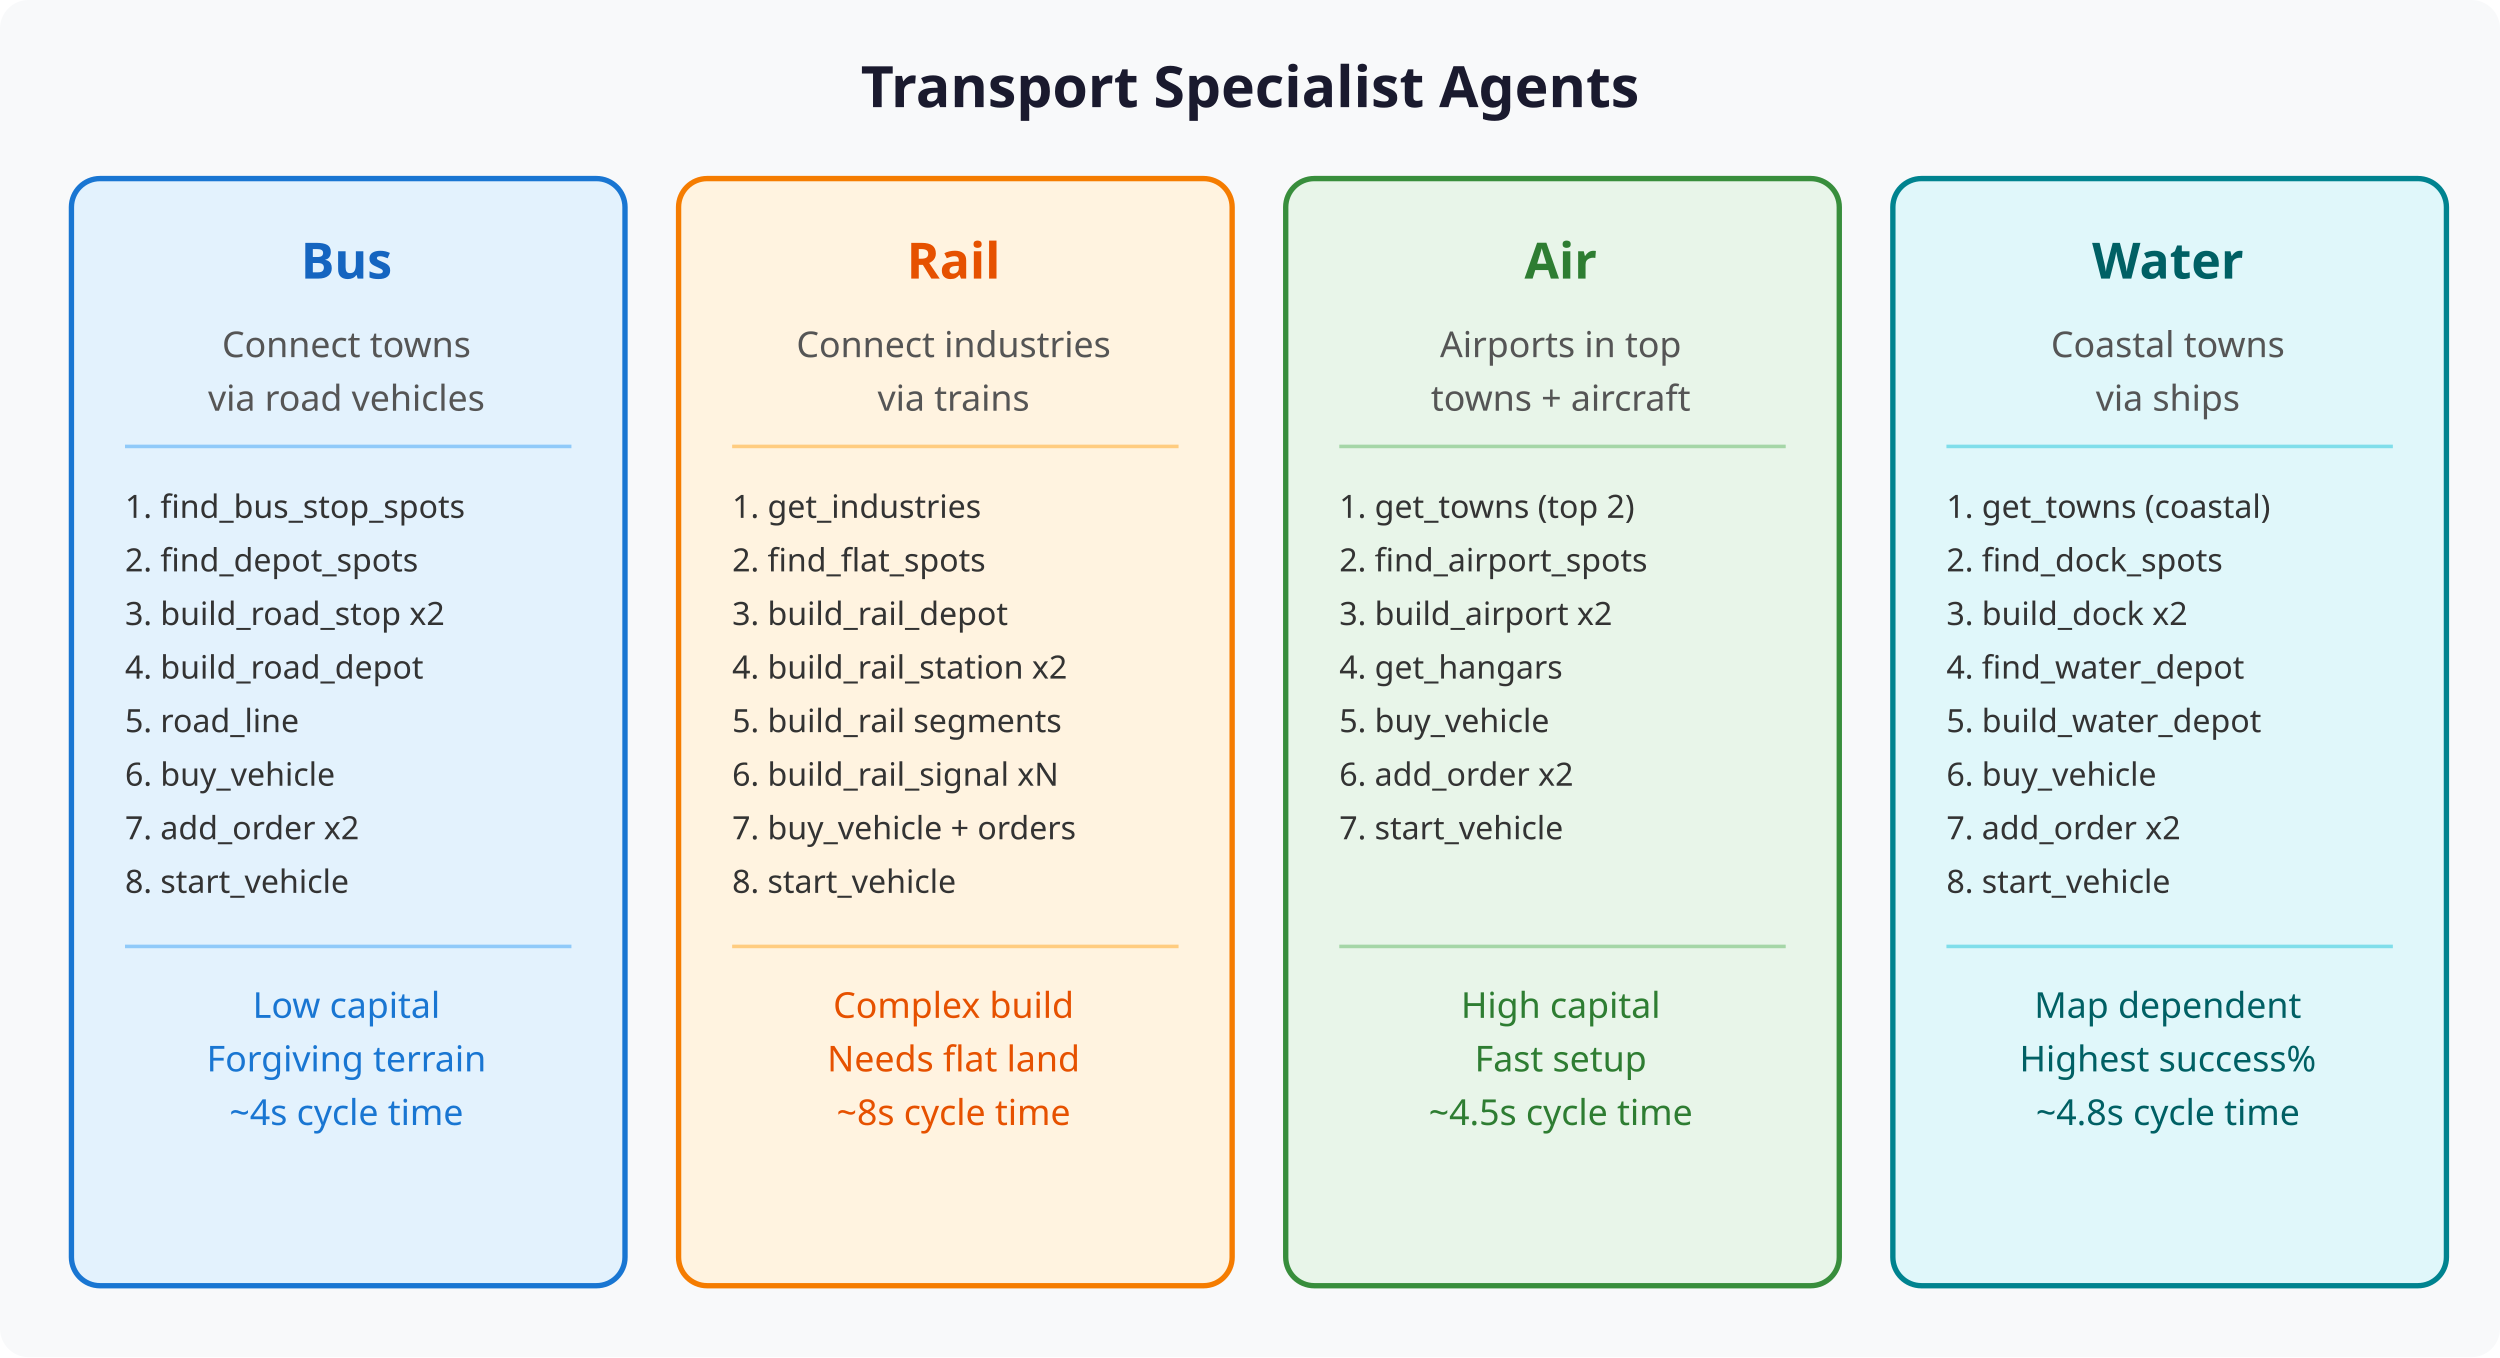
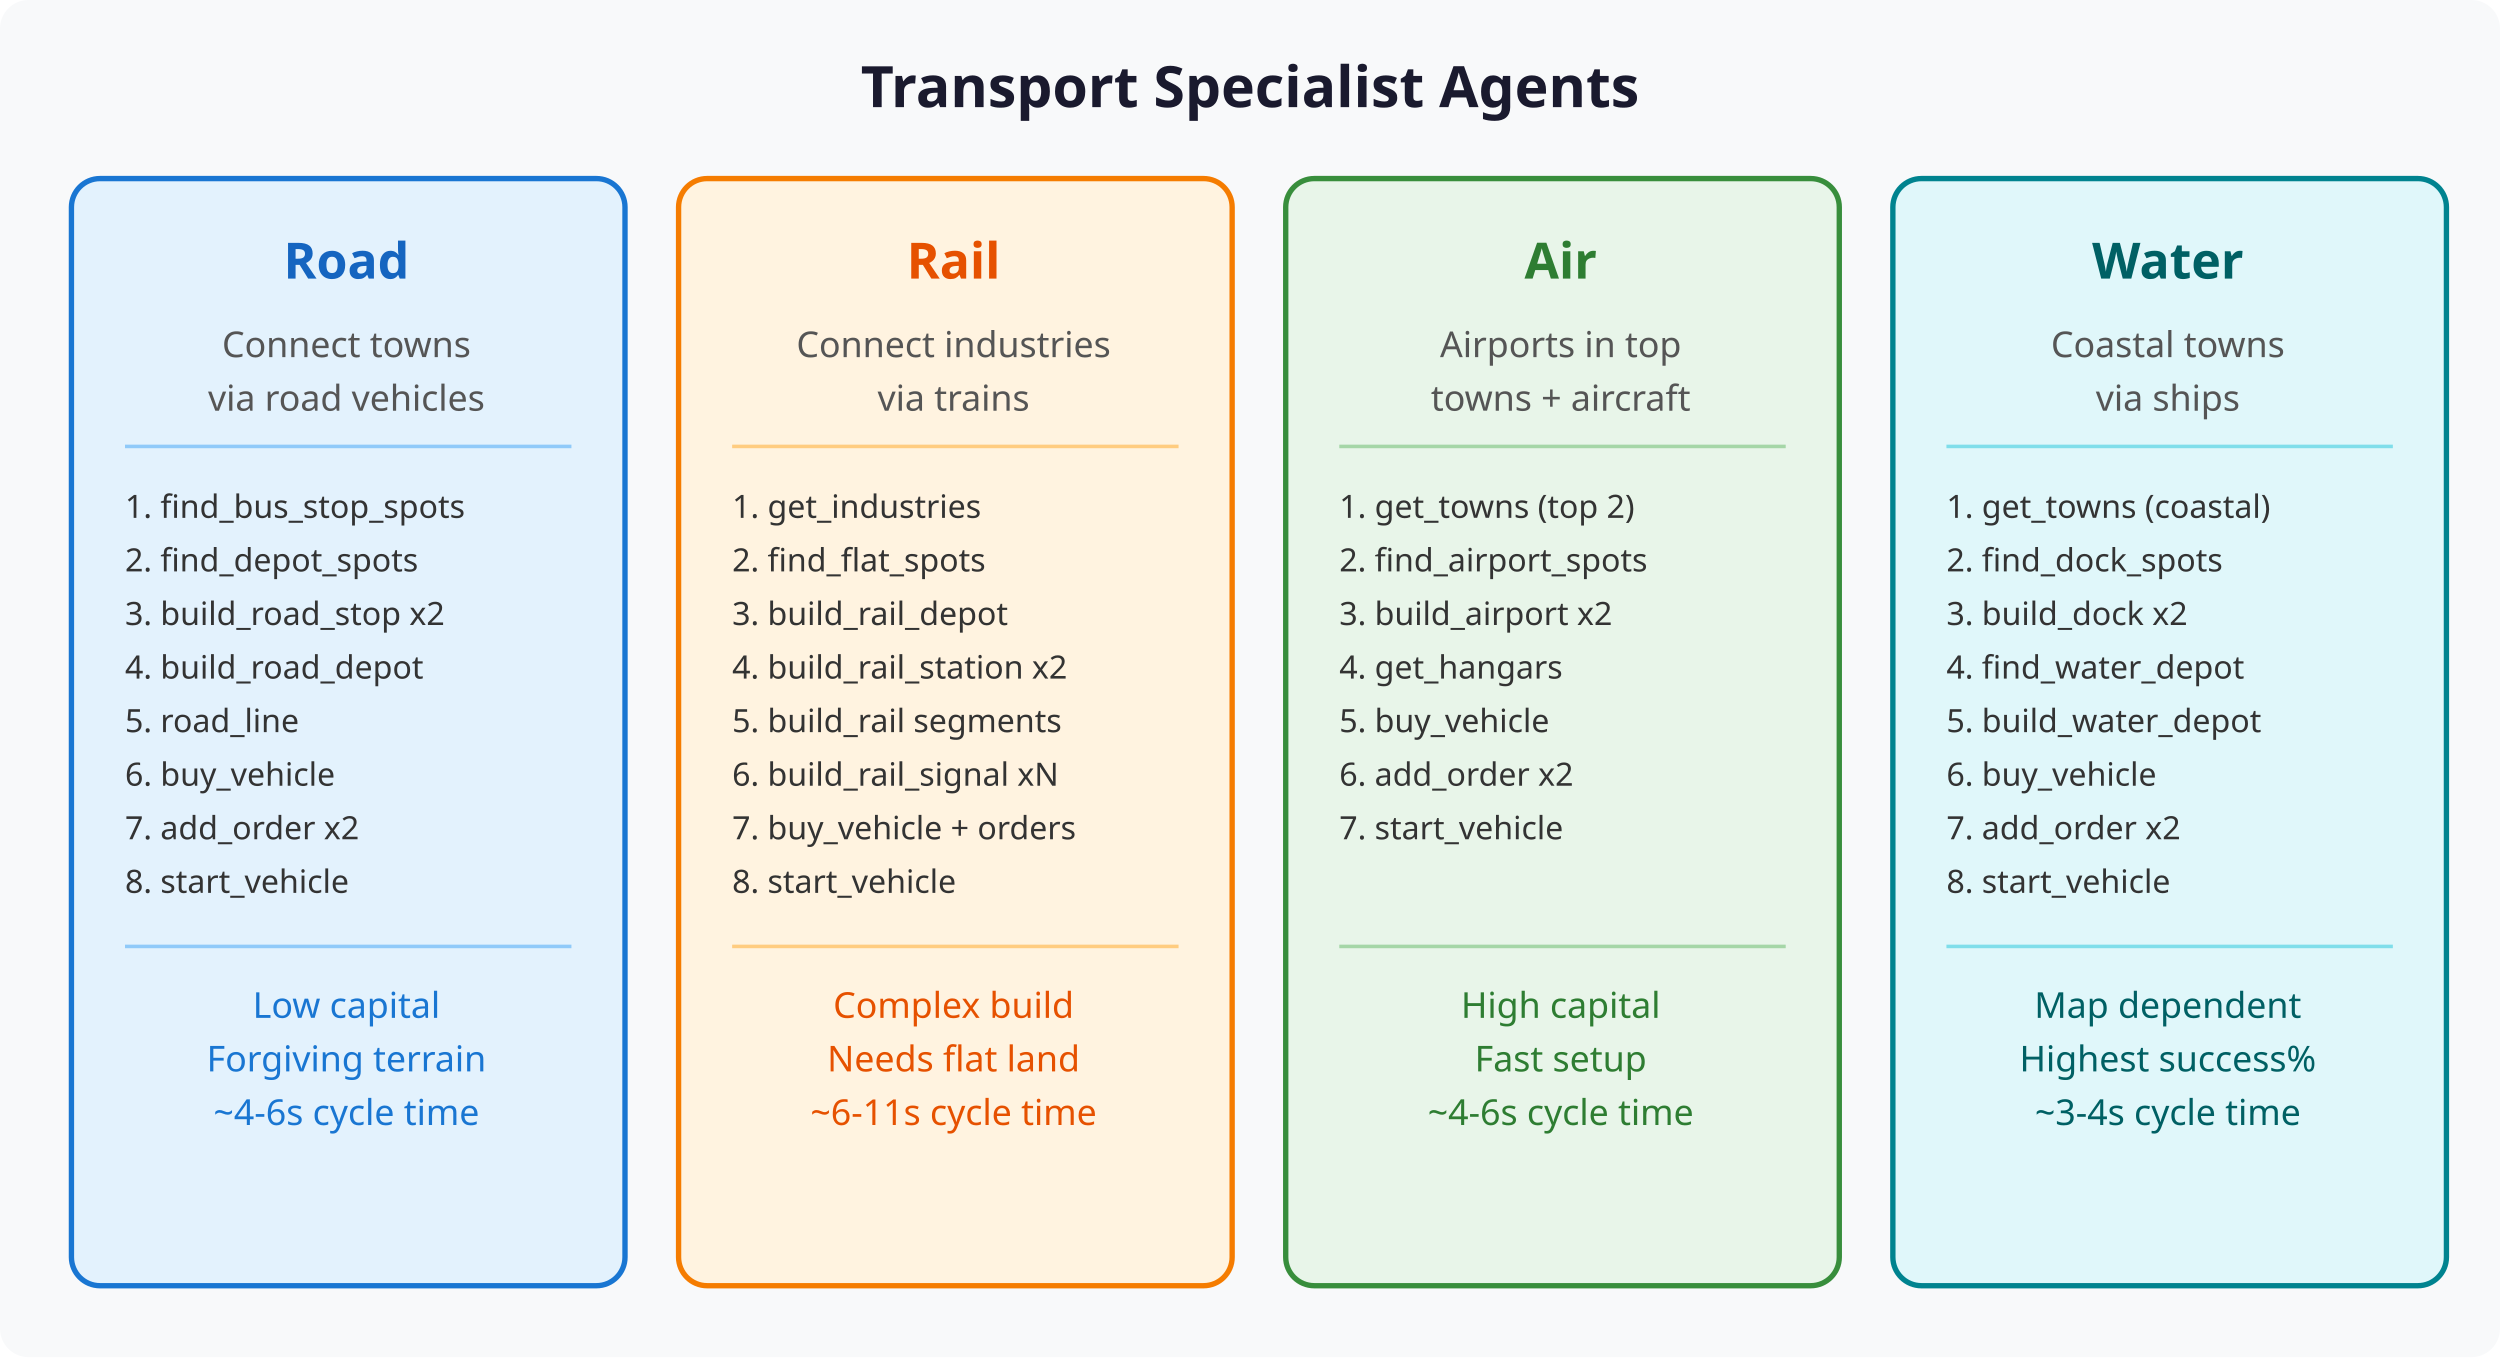
<svg xmlns="http://www.w3.org/2000/svg" viewBox="0 0 700 380" font-family="system-ui, sans-serif">
  <rect width="700" height="380" rx="8" fill="#f8f9fa" />
  <text x="350" y="30" text-anchor="middle" font-size="16" font-weight="bold" fill="#1a1a2e">Transport Specialist Agents</text>
  <rect x="20" y="50" width="155" height="310" rx="8" fill="#e3f2fd" stroke="#1976D2" stroke-width="1.5" />
-   <text x="97" y="78" text-anchor="middle" font-size="14" font-weight="bold" fill="#1565C0">Bus</text>
+   <text x="97" y="78" text-anchor="middle" font-size="14" font-weight="bold" fill="#1565C0">Road</text>
  <text x="97" y="100" text-anchor="middle" font-size="10" fill="#555">Connect towns</text>
  <text x="97" y="115" text-anchor="middle" font-size="10" fill="#555">via road vehicles</text>
  <line x1="35" y1="125" x2="160" y2="125" stroke="#90CAF9" />
  <text x="35" y="145" font-size="9" fill="#333">1. find_bus_stop_spots</text>
  <text x="35" y="160" font-size="9" fill="#333">2. find_depot_spots</text>
  <text x="35" y="175" font-size="9" fill="#333">3. build_road_stop x2</text>
  <text x="35" y="190" font-size="9" fill="#333">4. build_road_depot</text>
  <text x="35" y="205" font-size="9" fill="#333">5. road_line</text>
  <text x="35" y="220" font-size="9" fill="#333">6. buy_vehicle</text>
  <text x="35" y="235" font-size="9" fill="#333">7. add_order x2</text>
  <text x="35" y="250" font-size="9" fill="#333">8. start_vehicle</text>
  <line x1="35" y1="265" x2="160" y2="265" stroke="#90CAF9" />
  <text x="97" y="285" text-anchor="middle" font-size="10" fill="#1976D2">Low capital</text>
  <text x="97" y="300" text-anchor="middle" font-size="10" fill="#1976D2">Forgiving terrain</text>
-   <text x="97" y="315" text-anchor="middle" font-size="10" fill="#1976D2">~4s cycle time</text>
+   <text x="97" y="315" text-anchor="middle" font-size="10" fill="#1976D2">~4-6s cycle time</text>
  <rect x="190" y="50" width="155" height="310" rx="8" fill="#fff3e0" stroke="#F57C00" stroke-width="1.5" />
  <text x="267" y="78" text-anchor="middle" font-size="14" font-weight="bold" fill="#E65100">Rail</text>
  <text x="267" y="100" text-anchor="middle" font-size="10" fill="#555">Connect industries</text>
  <text x="267" y="115" text-anchor="middle" font-size="10" fill="#555">via trains</text>
  <line x1="205" y1="125" x2="330" y2="125" stroke="#FFCC80" />
  <text x="205" y="145" font-size="9" fill="#333">1. get_industries</text>
  <text x="205" y="160" font-size="9" fill="#333">2. find_flat_spots</text>
  <text x="205" y="175" font-size="9" fill="#333">3. build_rail_depot</text>
  <text x="205" y="190" font-size="9" fill="#333">4. build_rail_station x2</text>
  <text x="205" y="205" font-size="9" fill="#333">5. build_rail segments</text>
  <text x="205" y="220" font-size="9" fill="#333">6. build_rail_signal xN</text>
  <text x="205" y="235" font-size="9" fill="#333">7. buy_vehicle + orders</text>
  <text x="205" y="250" font-size="9" fill="#333">8. start_vehicle</text>
  <line x1="205" y1="265" x2="330" y2="265" stroke="#FFCC80" />
  <text x="267" y="285" text-anchor="middle" font-size="10" fill="#E65100">Complex build</text>
  <text x="267" y="300" text-anchor="middle" font-size="10" fill="#E65100">Needs flat land</text>
-   <text x="267" y="315" text-anchor="middle" font-size="10" fill="#E65100">~8s cycle time</text>
+   <text x="267" y="315" text-anchor="middle" font-size="10" fill="#E65100">~6-11s cycle time</text>
  <rect x="360" y="50" width="155" height="310" rx="8" fill="#e8f5e9" stroke="#388E3C" stroke-width="1.5" />
  <text x="437" y="78" text-anchor="middle" font-size="14" font-weight="bold" fill="#2E7D32">Air</text>
  <text x="437" y="100" text-anchor="middle" font-size="10" fill="#555">Airports in top</text>
  <text x="437" y="115" text-anchor="middle" font-size="10" fill="#555">towns + aircraft</text>
  <line x1="375" y1="125" x2="500" y2="125" stroke="#A5D6A7" />
  <text x="375" y="145" font-size="9" fill="#333">1. get_towns (top 2)</text>
  <text x="375" y="160" font-size="9" fill="#333">2. find_airport_spots</text>
  <text x="375" y="175" font-size="9" fill="#333">3. build_airport x2</text>
  <text x="375" y="190" font-size="9" fill="#333">4. get_hangars</text>
  <text x="375" y="205" font-size="9" fill="#333">5. buy_vehicle</text>
  <text x="375" y="220" font-size="9" fill="#333">6. add_order x2</text>
  <text x="375" y="235" font-size="9" fill="#333">7. start_vehicle</text>
  <text x="375" y="250" font-size="9" fill="#333" />
  <line x1="375" y1="265" x2="500" y2="265" stroke="#A5D6A7" />
  <text x="437" y="285" text-anchor="middle" font-size="10" fill="#2E7D32">High capital</text>
  <text x="437" y="300" text-anchor="middle" font-size="10" fill="#2E7D32">Fast setup</text>
-   <text x="437" y="315" text-anchor="middle" font-size="10" fill="#2E7D32">~4.5s cycle time</text>
+   <text x="437" y="315" text-anchor="middle" font-size="10" fill="#2E7D32">~4-6s cycle time</text>
  <rect x="530" y="50" width="155" height="310" rx="8" fill="#e0f7fa" stroke="#00838F" stroke-width="1.5" />
  <text x="607" y="78" text-anchor="middle" font-size="14" font-weight="bold" fill="#006064">Water</text>
  <text x="607" y="100" text-anchor="middle" font-size="10" fill="#555">Coastal towns</text>
  <text x="607" y="115" text-anchor="middle" font-size="10" fill="#555">via ships</text>
  <line x1="545" y1="125" x2="670" y2="125" stroke="#80DEEA" />
  <text x="545" y="145" font-size="9" fill="#333">1. get_towns (coastal)</text>
  <text x="545" y="160" font-size="9" fill="#333">2. find_dock_spots</text>
  <text x="545" y="175" font-size="9" fill="#333">3. build_dock x2</text>
  <text x="545" y="190" font-size="9" fill="#333">4. find_water_depot</text>
  <text x="545" y="205" font-size="9" fill="#333">5. build_water_depot</text>
  <text x="545" y="220" font-size="9" fill="#333">6. buy_vehicle</text>
  <text x="545" y="235" font-size="9" fill="#333">7. add_order x2</text>
  <text x="545" y="250" font-size="9" fill="#333">8. start_vehicle</text>
  <line x1="545" y1="265" x2="670" y2="265" stroke="#80DEEA" />
  <text x="607" y="285" text-anchor="middle" font-size="10" fill="#006064">Map dependent</text>
  <text x="607" y="300" text-anchor="middle" font-size="10" fill="#006064">Highest success%</text>
-   <text x="607" y="315" text-anchor="middle" font-size="10" fill="#006064">~4.8s cycle time</text>
+   <text x="607" y="315" text-anchor="middle" font-size="10" fill="#006064">~3-4s cycle time</text>
</svg>
